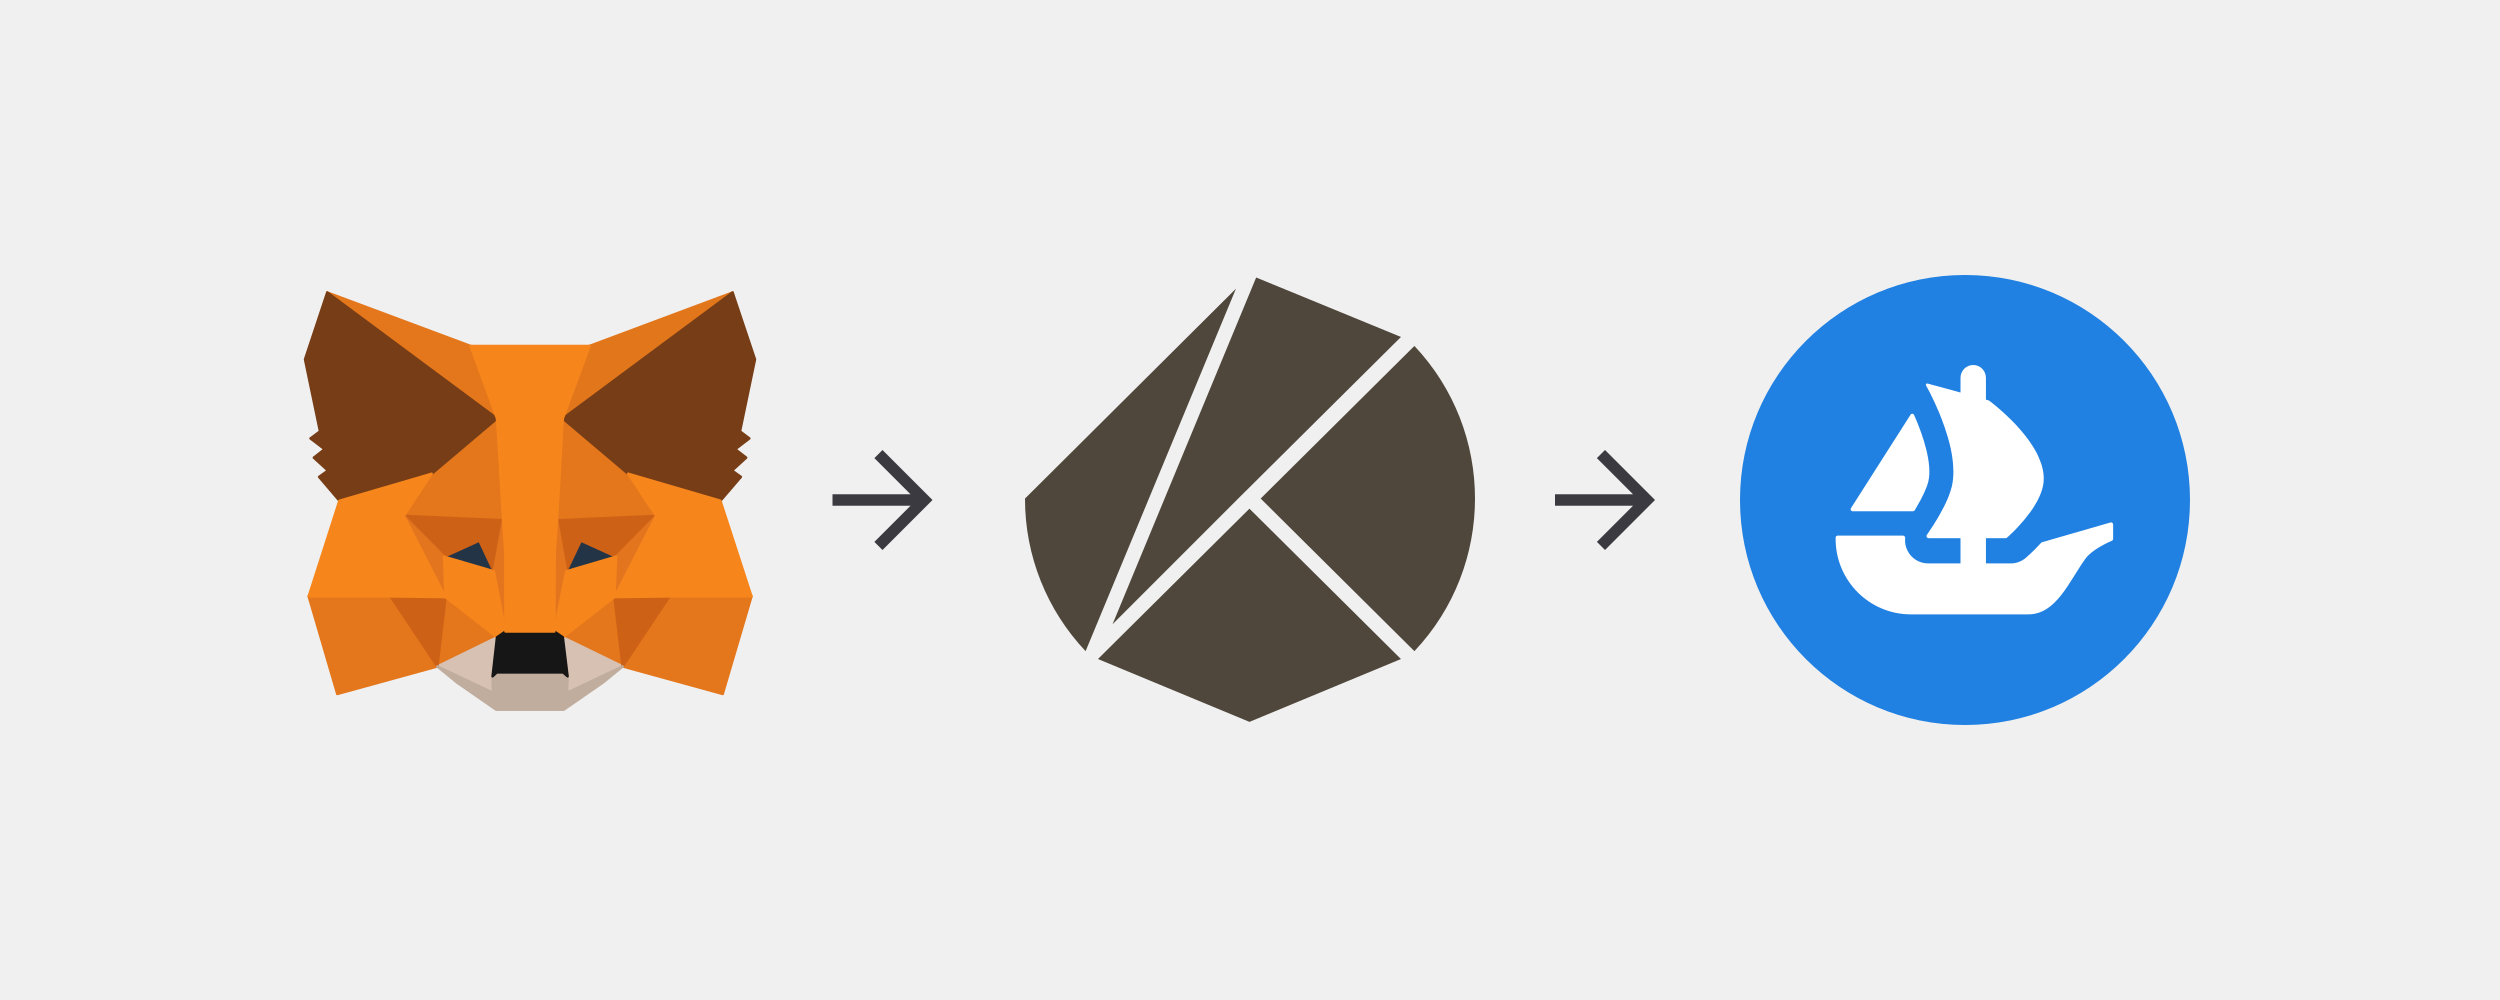
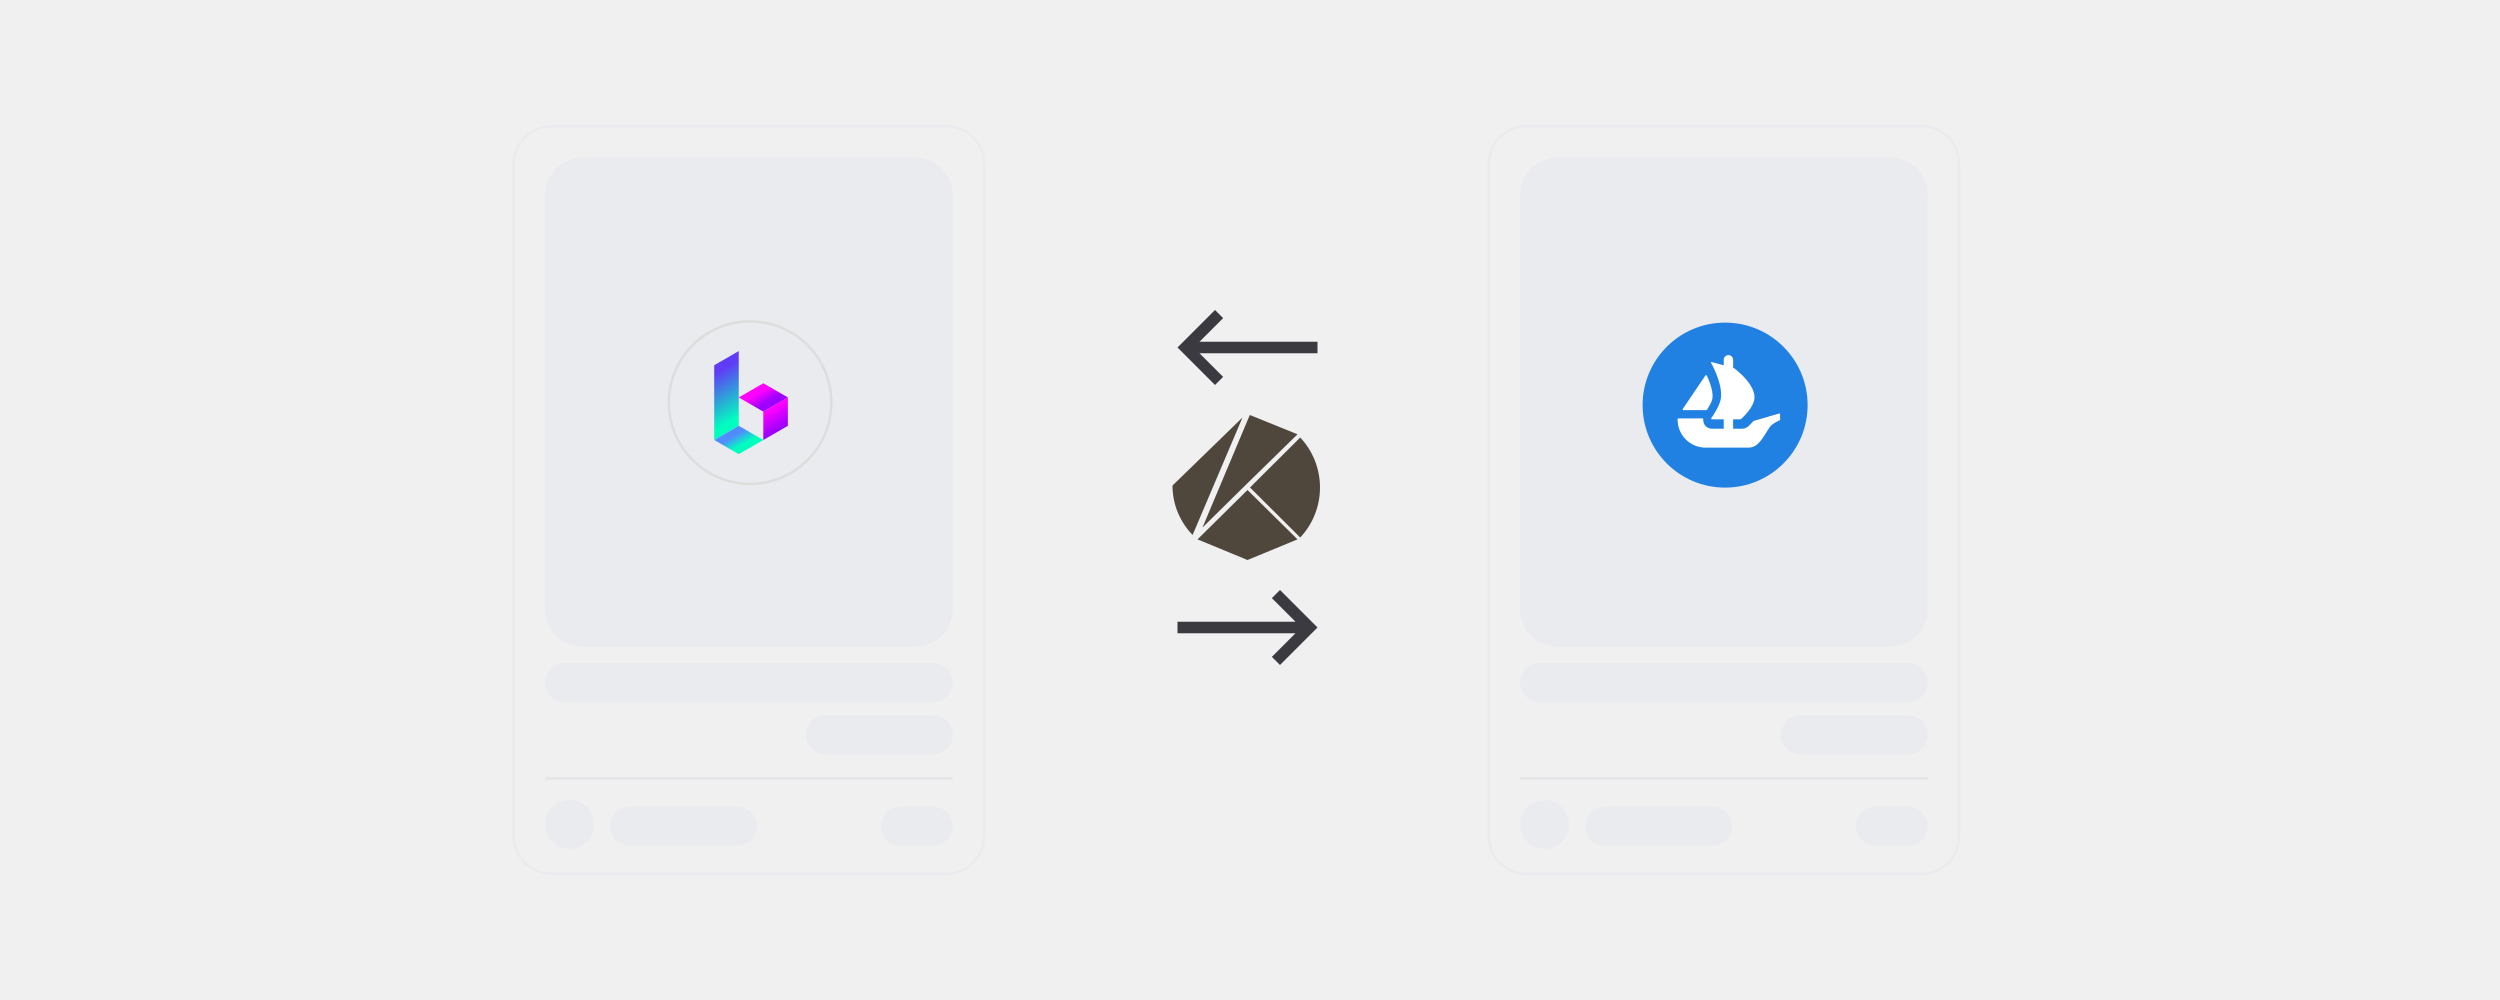
- <svg xmlns="http://www.w3.org/2000/svg" width="1000px" height="400px" viewBox="0 0 1000 400" version="1.1">
+ <svg xmlns="http://www.w3.org/2000/svg" xmlns:xlink="http://www.w3.org/1999/xlink" width="1000px" height="400px" viewBox="0 0 1000 400" version="1.1">
+   <defs>
+     <circle id="path-1" cx="33" cy="33" r="33" />
+     <linearGradient x1="41.681%" y1="25.028%" x2="58.34%" y2="75.015%" id="linearGradient-3">
+       <stop stop-color="#FF00FF" offset="0%" />
+       <stop stop-color="#9D00FF" offset="100%" />
+     </linearGradient>
+     <linearGradient x1="55.027%" y1="81.527%" x2="44.978%" y2="18.477%" id="linearGradient-4">
+       <stop stop-color="#00FFBE" offset="3.570406e-05%" />
+       <stop stop-color="#603CF7" offset="100%" />
+     </linearGradient>
+     <linearGradient x1="62.516%" y1="62.508%" x2="37.516%" y2="37.501%" id="linearGradient-5">
+       <stop stop-color="#00FFBE" offset="0%" />
+       <stop stop-color="#508CFF" offset="100%" />
+     </linearGradient>
+     <linearGradient x1="37.516%" y1="37.514%" x2="62.516%" y2="62.52%" id="linearGradient-6">
+       <stop stop-color="#FF00FF" offset="0%" />
+       <stop stop-color="#9D00FF" offset="100%" />
+     </linearGradient>
+   </defs>
  <g id="Page-1" stroke="none" stroke-width="1" fill="none" fill-rule="evenodd">
-     <g id="Desktop-HD" transform="translate(-2598, -113)">
-       <g id="img_meta4" transform="translate(2598, 113)">
+     <g id="Desktop-HD-Copy" transform="translate(-250, -113)">
+       <g id="img_meta4" transform="translate(250, 113)">
        <rect id="Rectangle" x="0" y="0" width="1000" height="400" />
-         <polygon id="Fill-1" fill="#3A3A40" points="349.752 183.248 364.207 197.703 333 197.703 333 202.297 364.207 202.297 349.752 216.752 353 220 373 200 353 180" />
-         <polygon id="Fill-1" fill="#3A3A40" points="638.752 183.248 653.207 197.703 622 197.703 622 202.297 653.207 202.297 638.752 216.752 642 220 662 200 642 180" />
-         <g id="klaytn-klay-logo" transform="translate(410, 111)" fill="#4F473B" fill-rule="nonzero">
-           <path d="M94.265,88.424 L155.761,149.47 C188.08,115.189 188.08,61.658 155.761,27.378" id="Path" />
-           <polyline id="Path" points="89.774 92.465 29.178 152.611 89.774 177.748 150.37 152.611" />
-           <polygon id="Path" points="87.533 86.183 150.379 23.787 92.465 0 35.01 138.706" />
-           <path d="M0,88.424 C-0.045,111.131 8.631,132.982 24.237,149.47 L84.383,4.482" id="Path" />
-         </g>
-         <g id="MetaMask_Fox" transform="translate(122, 117)" fill-rule="nonzero" stroke-linecap="round" stroke-linejoin="round">
-           <polygon id="Path" stroke="#E2761B" fill="#E2761B" points="171.035 -1.00311916e-14 100.8 52.165 113.788 21.388" />
-           <g id="Group" transform="translate(1.482353, -0)" fill="#E4761B" stroke="#E4761B">
-             <polygon id="Path" points="7.412 0 77.082 52.659 64.729 21.388" />
-             <polygon id="Path" points="144.282 120.918 125.576 149.576 165.6 160.588 177.106 121.553" />
-             <polygon id="Path" points="-5.01559578e-15 121.553 11.435 160.588 51.459 149.576 32.753 120.918" />
-             <polygon id="Path" points="49.2 72.494 38.047 89.365 77.788 91.129 76.376 48.424" />
-             <polygon id="Path" points="127.765 72.494 100.235 47.929 99.318 91.129 138.988 89.365" />
-             <polygon id="Path" points="51.459 149.576 75.318 137.929 54.706 121.835" />
-             <polygon id="Path" points="101.647 137.929 125.576 149.576 122.259 121.835" />
+         <g id="Con" transform="translate(205, 50)">
+           <g id="Group-3" transform="translate(266, 74)" fill="#3A3A40">
+             <polygon id="Fill-1" points="37.752 115.248 47.207 124.703 2.83661983e-14 124.703 2.83661983e-14 129.297 47.207 129.297 37.752 138.752 41 142 56 127 41 112" />
+             <polygon id="Fill-1" transform="translate(28, 14.99981) scale(-1, 1) translate(-28, -14.99981) " points="37.752 3.248 47.207 12.703 2.83661983e-14 12.703 2.83661983e-14 17.297 47.207 17.297 37.752 26.752 41 30 56 15 41 -7.4314755e-14" />
          </g>
-           <g id="Group" transform="translate(52.94118, 137.9294)" fill="#D7C1B3" stroke="#D7C1B3">
-             <polygon id="Path" points="74.118 11.647 50.188 -2.00623831e-14 52.094 15.6 51.882 22.165" />
-             <polygon id="Path" points="1.00311916e-14 11.647 22.235 22.165 22.094 15.6 23.859 -2.00623831e-14" />
+           <g id="klaytn-klay-logo" transform="translate(264, 116)" fill="#4F473B" fill-rule="nonzero">
+             <path d="M31,29 L51.084,49 C61.639,37.769 61.639,20.231 51.084,9" id="Path" />
+             <polyline id="Path" points="30 30 10 49.747 30 58 50 49.747" />
+             <polygon id="Path" points="29.3 27.96 50 7.717 30.924 0 12 45" />
+             <path d="M0,28.211 C-0.015,35.572 2.864,42.655 8.042,48 L28,1" id="Path" />
          </g>
-           <polygon id="Path" stroke="#233447" fill="#233447" points="75.529 111.529 55.624 105.671 69.671 99.247" />
-           <polygon id="Path" stroke="#233447" fill="#233447" points="104.4 111.529 110.259 99.247 124.376 105.671" />
-           <g id="Group" transform="translate(34.23529, 89.36471)" fill="#CD6116" stroke="#CD6116">
-             <polygon id="Path" points="18.706 60.212 22.094 31.553 0 32.188" />
-             <polygon id="Path" points="89.435 31.553 92.824 60.212 111.529 32.188" />
-             <polygon id="Path" points="106.235 -2.00623831e-14 66.565 1.765 70.235 22.165 76.094 9.882 90.212 16.306" />
-             <polygon id="Path" points="21.388 16.306 35.506 9.882 41.294 22.165 45.035 1.765 5.294 -2.00623831e-14" />
+           <g id="List-/-Light-/-None" transform="translate(390, 0)">
+             <rect id="Rectangle" stroke="#EAEBEE" x="0.5" y="0.5" width="188.13" height="299" rx="15" />
+             <g id="view" transform="translate(147.3913, 272.6087)" fill="#EAEBEE">
+               <rect id="Rectangle" x="0" y="0" width="28.696" height="15.652" rx="7.826" />
+             </g>
+             <g id="user" transform="translate(13.04348, 270)" fill="#EAEBEE">
+               <circle id="Oval" cx="9.783" cy="9.783" r="9.783" />
+               <rect id="Rectangle" x="26.087" y="2.609" width="58.696" height="15.652" rx="7.826" />
+             </g>
+             <g id="Base-/-Divider-/-1px-/-Gray-300" transform="translate(13.04348, 260.8696)" fill="#E4E5E8">
+               <rect id="Divider" x="0" y="0" width="163.043" height="1" />
+             </g>
+             <g id="Title" transform="translate(13.04348, 215.2174)" fill="#EAEBEE">
+               <rect id="Rectangle" x="0" y="0" width="163.043" height="15.652" rx="7.826" />
+               <rect id="Rectangle" x="104.348" y="20.87" width="58.696" height="15.652" rx="7.826" />
+             </g>
+             <g id="img" transform="translate(13.04348, 13.04348)">
+               <rect id="Mask" fill="#EAEBEE" x="0" y="0" width="163.043" height="195.652" rx="15" />
+               <g id="opensea-seeklogo.com" transform="translate(49, 66)" fill-rule="nonzero">
+                 <path d="M66,33 C66,51.224 51.224,66 33,66 C14.776,66 0,51.224 0,33 C0,14.776 14.776,0 33,0 C51.228,0 66,14.776 66,33 Z" id="Path" fill="#2081E2" />
+                 <path d="M16.049,34.557 L16.197,34.337 L25.134,21.134 C25.264,20.94 25.571,20.96 25.67,21.17 C27.163,24.33 28.451,28.26 27.848,30.707 C27.59,31.713 26.884,33.077 26.09,34.337 C25.988,34.52 25.875,34.7 25.755,34.873 C25.698,34.953 25.603,35 25.501,35 L16.31,35 C16.063,35 15.918,34.747 16.049,34.557 Z" id="Path" fill="#FFFFFF" />
+                 <path d="M55,36.649 L55,38.797 C55,38.921 54.925,39.03 54.815,39.078 C54.146,39.366 51.853,40.421 50.9,41.75 C48.467,45.145 46.609,50 42.454,50 L25.121,50 C18.978,50 14,44.991 14,38.811 L14,38.612 C14,38.448 14.133,38.314 14.297,38.314 L23.96,38.314 C24.151,38.314 24.291,38.492 24.274,38.681 C24.206,39.311 24.322,39.955 24.619,40.541 C25.193,41.709 26.382,42.439 27.667,42.439 L32.45,42.439 L32.45,38.694 L27.721,38.694 C27.479,38.694 27.335,38.413 27.475,38.215 C27.527,38.136 27.585,38.054 27.646,37.961 C28.094,37.324 28.733,36.334 29.368,35.207 C29.802,34.446 30.222,33.634 30.561,32.819 C30.629,32.672 30.684,32.521 30.738,32.374 C30.83,32.113 30.926,31.87 30.994,31.627 C31.063,31.421 31.117,31.205 31.172,31.003 C31.333,30.311 31.401,29.578 31.401,28.817 C31.401,28.519 31.387,28.208 31.36,27.91 C31.346,27.584 31.305,27.259 31.264,26.933 C31.237,26.645 31.186,26.361 31.131,26.063 C31.063,25.628 30.967,25.196 30.858,24.761 L30.82,24.597 C30.738,24.299 30.67,24.014 30.574,23.716 C30.304,22.781 29.993,21.87 29.665,21.017 C29.546,20.677 29.409,20.352 29.272,20.027 C29.071,19.537 28.866,19.091 28.678,18.67 C28.582,18.478 28.5,18.303 28.418,18.125 C28.326,17.923 28.23,17.721 28.135,17.529 C28.066,17.382 27.988,17.245 27.933,17.108 L27.349,16.025 C27.267,15.878 27.404,15.703 27.564,15.748 L31.22,16.741 L31.23,16.741 C31.237,16.741 31.241,16.745 31.244,16.745 L31.726,16.878 L32.255,17.029 L32.45,17.084 L32.45,14.905 C32.45,13.853 33.291,13 34.329,13 C34.849,13 35.32,13.212 35.658,13.558 C35.996,13.904 36.208,14.377 36.208,14.905 L36.208,18.139 L36.598,18.248 C36.629,18.259 36.659,18.273 36.687,18.293 C36.782,18.365 36.919,18.471 37.093,18.601 C37.23,18.711 37.377,18.845 37.554,18.982 C37.906,19.266 38.327,19.633 38.788,20.054 C38.911,20.16 39.03,20.27 39.14,20.379 C39.734,20.934 40.401,21.585 41.036,22.305 C41.214,22.507 41.388,22.712 41.566,22.928 C41.743,23.148 41.931,23.363 42.095,23.579 C42.311,23.867 42.543,24.165 42.744,24.477 C42.84,24.624 42.949,24.775 43.042,24.922 C43.301,25.316 43.53,25.724 43.749,26.132 C43.841,26.32 43.937,26.526 44.019,26.728 C44.261,27.272 44.453,27.827 44.576,28.382 C44.613,28.502 44.641,28.633 44.654,28.749 L44.654,28.776 C44.695,28.941 44.709,29.116 44.723,29.294 C44.777,29.862 44.75,30.431 44.627,31.003 C44.576,31.247 44.507,31.476 44.425,31.719 C44.343,31.952 44.261,32.195 44.156,32.425 C43.951,32.901 43.708,33.377 43.421,33.823 C43.329,33.987 43.219,34.162 43.11,34.326 C42.99,34.501 42.867,34.666 42.758,34.827 C42.608,35.032 42.447,35.248 42.283,35.44 C42.136,35.642 41.986,35.844 41.822,36.022 C41.593,36.293 41.374,36.55 41.145,36.797 C41.009,36.958 40.862,37.122 40.711,37.269 C40.565,37.434 40.414,37.581 40.278,37.718 C40.049,37.948 39.857,38.126 39.697,38.273 L39.321,38.619 C39.266,38.667 39.195,38.694 39.119,38.694 L36.208,38.694 L36.208,42.439 L39.871,42.439 C40.691,42.439 41.47,42.148 42.099,41.613 C42.314,41.425 43.254,40.61 44.364,39.38 C44.401,39.338 44.449,39.308 44.504,39.294 L54.621,36.361 C54.809,36.307 55,36.45 55,36.649 Z" id="Path" fill="#FFFFFF" />
+               </g>
+             </g>
          </g>
-           <g id="Group" transform="translate(39.52941, 89.36471)" fill="#E4751F" stroke="#E4751F">
-             <polygon id="Path" points="1.00311916e-14 0 16.659 32.471 16.094 16.306" />
-             <polygon id="Path" points="84.918 16.306 84.212 32.471 100.941 0" />
-             <polygon id="Path" points="39.741 1.765 36 22.165 40.659 46.235 41.718 14.541" />
-             <polygon id="Path" points="61.271 1.765 59.365 14.471 60.212 46.235 64.941 22.165" />
+           <g id="List-/-Light-/-None">
+             <rect id="Rectangle" stroke="#EAEBEE" x="0.5" y="0.5" width="188.13" height="299" rx="15" />
+             <g id="view" transform="translate(147.3913, 272.6087)" fill="#EAEBEE">
+               <rect id="Rectangle" x="0" y="0" width="28.696" height="15.652" rx="7.826" />
+             </g>
+             <g id="user" transform="translate(13.04348, 270)" fill="#EAEBEE">
+               <circle id="Oval" cx="9.783" cy="9.783" r="9.783" />
+               <rect id="Rectangle" x="26.087" y="2.609" width="58.696" height="15.652" rx="7.826" />
+             </g>
+             <g id="Base-/-Divider-/-1px-/-Gray-300" transform="translate(13.04348, 260.8696)" fill="#E4E5E8">
+               <rect id="Divider" x="0" y="0" width="163.043" height="1" />
+             </g>
+             <g id="Title" transform="translate(13.04348, 215.2174)" fill="#EAEBEE">
+               <rect id="Rectangle" x="0" y="0" width="163.043" height="15.652" rx="7.826" />
+               <rect id="Rectangle" x="104.348" y="20.87" width="58.696" height="15.652" rx="7.826" />
+             </g>
+             <g id="img" transform="translate(13.04348, 13.04348)">
+               <rect id="Mask" fill="#EAEBEE" x="0" y="0" width="163.043" height="195.652" rx="15" />
+               <g id="BORA" transform="translate(49, 65)">
+                 <mask id="mask-2" fill="white">
+                   <use xlink:href="#path-1" />
+                 </mask>
+                 <circle stroke="#DDDDDD" cx="33" cy="33" r="32.5" />
+                 <g id="Group" mask="url(#mask-2)" fill-rule="nonzero">
+                   <g transform="translate(18.5625, 12.375)" id="Path">
+                     <polygon fill="url(#linearGradient-3)" points="19.717 35.578 19.717 35.578 19.717 24.234 29.538 18.562 29.538 29.906" />
+                     <polygon fill="url(#linearGradient-4)" points="0.074 5.672 0.074 35.578 9.895 29.906 9.895 0" />
+                     <polygon fill="url(#linearGradient-5)" points="19.717 35.578 9.895 29.906 0.074 35.578 9.895 41.25" />
+                     <polygon fill="url(#linearGradient-6)" points="29.538 18.562 19.717 12.891 9.895 18.562 19.717 24.234" />
+                   </g>
+                 </g>
+               </g>
+             </g>
          </g>
-           <polygon id="Path" stroke="#F6851B" fill="#F6851B" points="104.471 111.529 99.741 135.6 103.129 137.929 123.741 121.835 124.447 105.671" />
-           <polygon id="Path" stroke="#F6851B" fill="#F6851B" points="55.624 105.671 56.188 121.835 76.8 137.929 80.188 135.6 75.529 111.529" />
-           <polygon id="Path" stroke="#C0AD9E" fill="#C0AD9E" points="104.824 160.094 105.035 153.529 103.271 151.976 76.659 151.976 75.035 153.529 75.176 160.094 52.941 149.576 60.706 155.929 76.447 166.871 103.482 166.871 119.294 155.929 127.059 149.576" />
-           <polygon id="Path" stroke="#161616" fill="#161616" points="103.129 137.929 99.741 135.6 80.188 135.6 76.8 137.929 75.035 153.529 76.659 151.976 103.271 151.976 105.035 153.529" />
-           <g id="Group" transform="translate(0, -0)" fill="#763D16" stroke="#763D16">
-             <polygon id="Path" points="174 55.553 180 26.753 171.035 0 103.129 50.4 129.247 72.494 166.165 83.294 174.353 73.765 170.824 71.224 176.471 66.071 172.094 62.682 177.741 58.376" />
-             <polygon id="Path" points="-7.52339367e-15 26.753 6 55.553 2.188 58.376 7.835 62.682 3.529 66.071 9.176 71.224 5.647 73.765 13.765 83.294 50.682 72.494 76.8 50.4 8.894 0" />
-           </g>
-           <polygon id="Path" stroke="#F6851B" fill="#F6851B" points="166.165 83.294 129.247 72.494 140.471 89.365 123.741 121.835 145.765 121.553 178.588 121.553" />
-           <polygon id="Path" stroke="#F6851B" fill="#F6851B" points="50.682 72.494 13.765 83.294 1.482 121.553 34.235 121.553 56.188 121.835 39.529 89.365" />
-           <polygon id="Path" stroke="#F6851B" fill="#F6851B" points="100.8 91.129 103.129 50.4 113.859 21.388 66.212 21.388 76.8 50.4 79.271 91.129 80.118 103.976 80.188 135.6 99.741 135.6 99.882 103.976" />
-         </g>
-         <g id="opensea-seeklogo.com" transform="translate(696, 110)" fill-rule="nonzero">
-           <path d="M180,90 C180,139.703 139.703,180 90,180 C40.297,180 0,139.703 0,90 C0,40.297 40.297,0 90,0 C139.713,0 180,40.297 180,90 Z" id="Path" fill="#2081E2" />
-           <path d="M44.379,93.265 L44.768,92.652 L68.226,55.872 C68.569,55.334 69.375,55.389 69.634,55.974 C73.553,64.777 76.935,75.725 75.351,82.54 C74.674,85.345 72.821,89.142 70.737,92.652 C70.468,93.163 70.172,93.664 69.857,94.147 C69.708,94.37 69.458,94.5 69.19,94.5 L45.064,94.5 C44.416,94.5 44.036,93.794 44.379,93.265 Z" id="Path" fill="#FFFFFF" />
-           <path d="M149.25,99.757 L149.25,105.548 C149.25,105.88 149.047,106.176 148.75,106.305 C146.938,107.081 140.731,109.926 138.15,113.509 C131.564,122.662 126.532,135.75 115.284,135.75 L68.359,135.75 C51.727,135.75 38.25,122.247 38.25,105.585 L38.25,105.049 C38.25,104.606 38.611,104.246 39.055,104.246 L65.214,104.246 C65.732,104.246 66.111,104.726 66.065,105.234 C65.88,106.933 66.194,108.67 66.999,110.249 C68.553,113.399 71.772,115.366 75.25,115.366 L88.2,115.366 L88.2,105.271 L75.398,105.271 C74.741,105.271 74.353,104.513 74.732,103.978 C74.871,103.765 75.028,103.544 75.194,103.294 C76.406,101.576 78.136,98.907 79.857,95.869 C81.031,93.818 82.169,91.629 83.085,89.431 C83.27,89.034 83.418,88.627 83.566,88.23 C83.815,87.528 84.075,86.873 84.259,86.217 C84.445,85.662 84.592,85.081 84.74,84.536 C85.175,82.67 85.36,80.694 85.36,78.643 C85.36,77.84 85.323,76.999 85.249,76.196 C85.212,75.318 85.101,74.441 84.99,73.563 C84.916,72.787 84.778,72.021 84.63,71.217 C84.445,70.044 84.185,68.881 83.889,67.707 L83.788,67.264 C83.566,66.461 83.381,65.694 83.122,64.891 C82.391,62.369 81.549,59.912 80.661,57.613 C80.337,56.698 79.967,55.821 79.597,54.943 C79.052,53.623 78.497,52.422 77.988,51.286 C77.729,50.769 77.507,50.297 77.285,49.817 C77.035,49.272 76.776,48.727 76.517,48.21 C76.332,47.813 76.119,47.444 75.971,47.074 L74.39,44.155 C74.168,43.758 74.538,43.287 74.972,43.407 L84.87,46.086 L84.898,46.086 C84.916,46.086 84.926,46.095 84.935,46.095 L86.239,46.455 L87.673,46.862 L88.2,47.009 L88.2,41.135 C88.2,38.3 90.476,36 93.288,36 C94.694,36 95.97,36.573 96.886,37.505 C97.801,38.438 98.375,39.713 98.375,41.135 L98.375,49.854 L99.43,50.15 C99.513,50.178 99.596,50.214 99.67,50.27 C99.929,50.464 100.299,50.75 100.771,51.101 C101.141,51.397 101.539,51.757 102.019,52.126 C102.972,52.893 104.11,53.881 105.359,55.017 C105.692,55.303 106.015,55.599 106.312,55.895 C107.921,57.391 109.725,59.146 111.445,61.085 C111.926,61.63 112.398,62.184 112.879,62.766 C113.36,63.357 113.869,63.939 114.313,64.521 C114.896,65.297 115.525,66.1 116.07,66.941 C116.329,67.338 116.625,67.745 116.875,68.142 C117.578,69.204 118.198,70.303 118.79,71.402 C119.04,71.91 119.299,72.464 119.521,73.009 C120.177,74.478 120.695,75.974 121.028,77.47 C121.13,77.793 121.204,78.144 121.241,78.458 L121.241,78.532 C121.352,78.976 121.389,79.447 121.426,79.927 C121.574,81.46 121.5,82.993 121.167,84.536 C121.028,85.192 120.843,85.81 120.621,86.466 C120.399,87.094 120.177,87.75 119.891,88.369 C119.336,89.652 118.679,90.936 117.902,92.137 C117.652,92.58 117.356,93.051 117.06,93.495 C116.736,93.966 116.403,94.409 116.107,94.843 C115.7,95.397 115.266,95.979 114.822,96.497 C114.424,97.041 114.017,97.586 113.573,98.067 C112.953,98.796 112.361,99.489 111.741,100.154 C111.371,100.588 110.974,101.031 110.566,101.429 C110.169,101.872 109.762,102.269 109.392,102.639 C108.772,103.257 108.254,103.738 107.819,104.135 L106.802,105.068 C106.654,105.197 106.46,105.271 106.256,105.271 L98.375,105.271 L98.375,115.366 L108.291,115.366 C110.511,115.366 112.62,114.581 114.322,113.14 C114.905,112.632 117.449,110.434 120.455,107.118 C120.556,107.007 120.686,106.924 120.834,106.887 L148.223,98.981 C148.732,98.833 149.25,99.221 149.25,99.757 Z" id="Path" fill="#FFFFFF" />
        </g>
      </g>
    </g>
  </g>
</svg>
